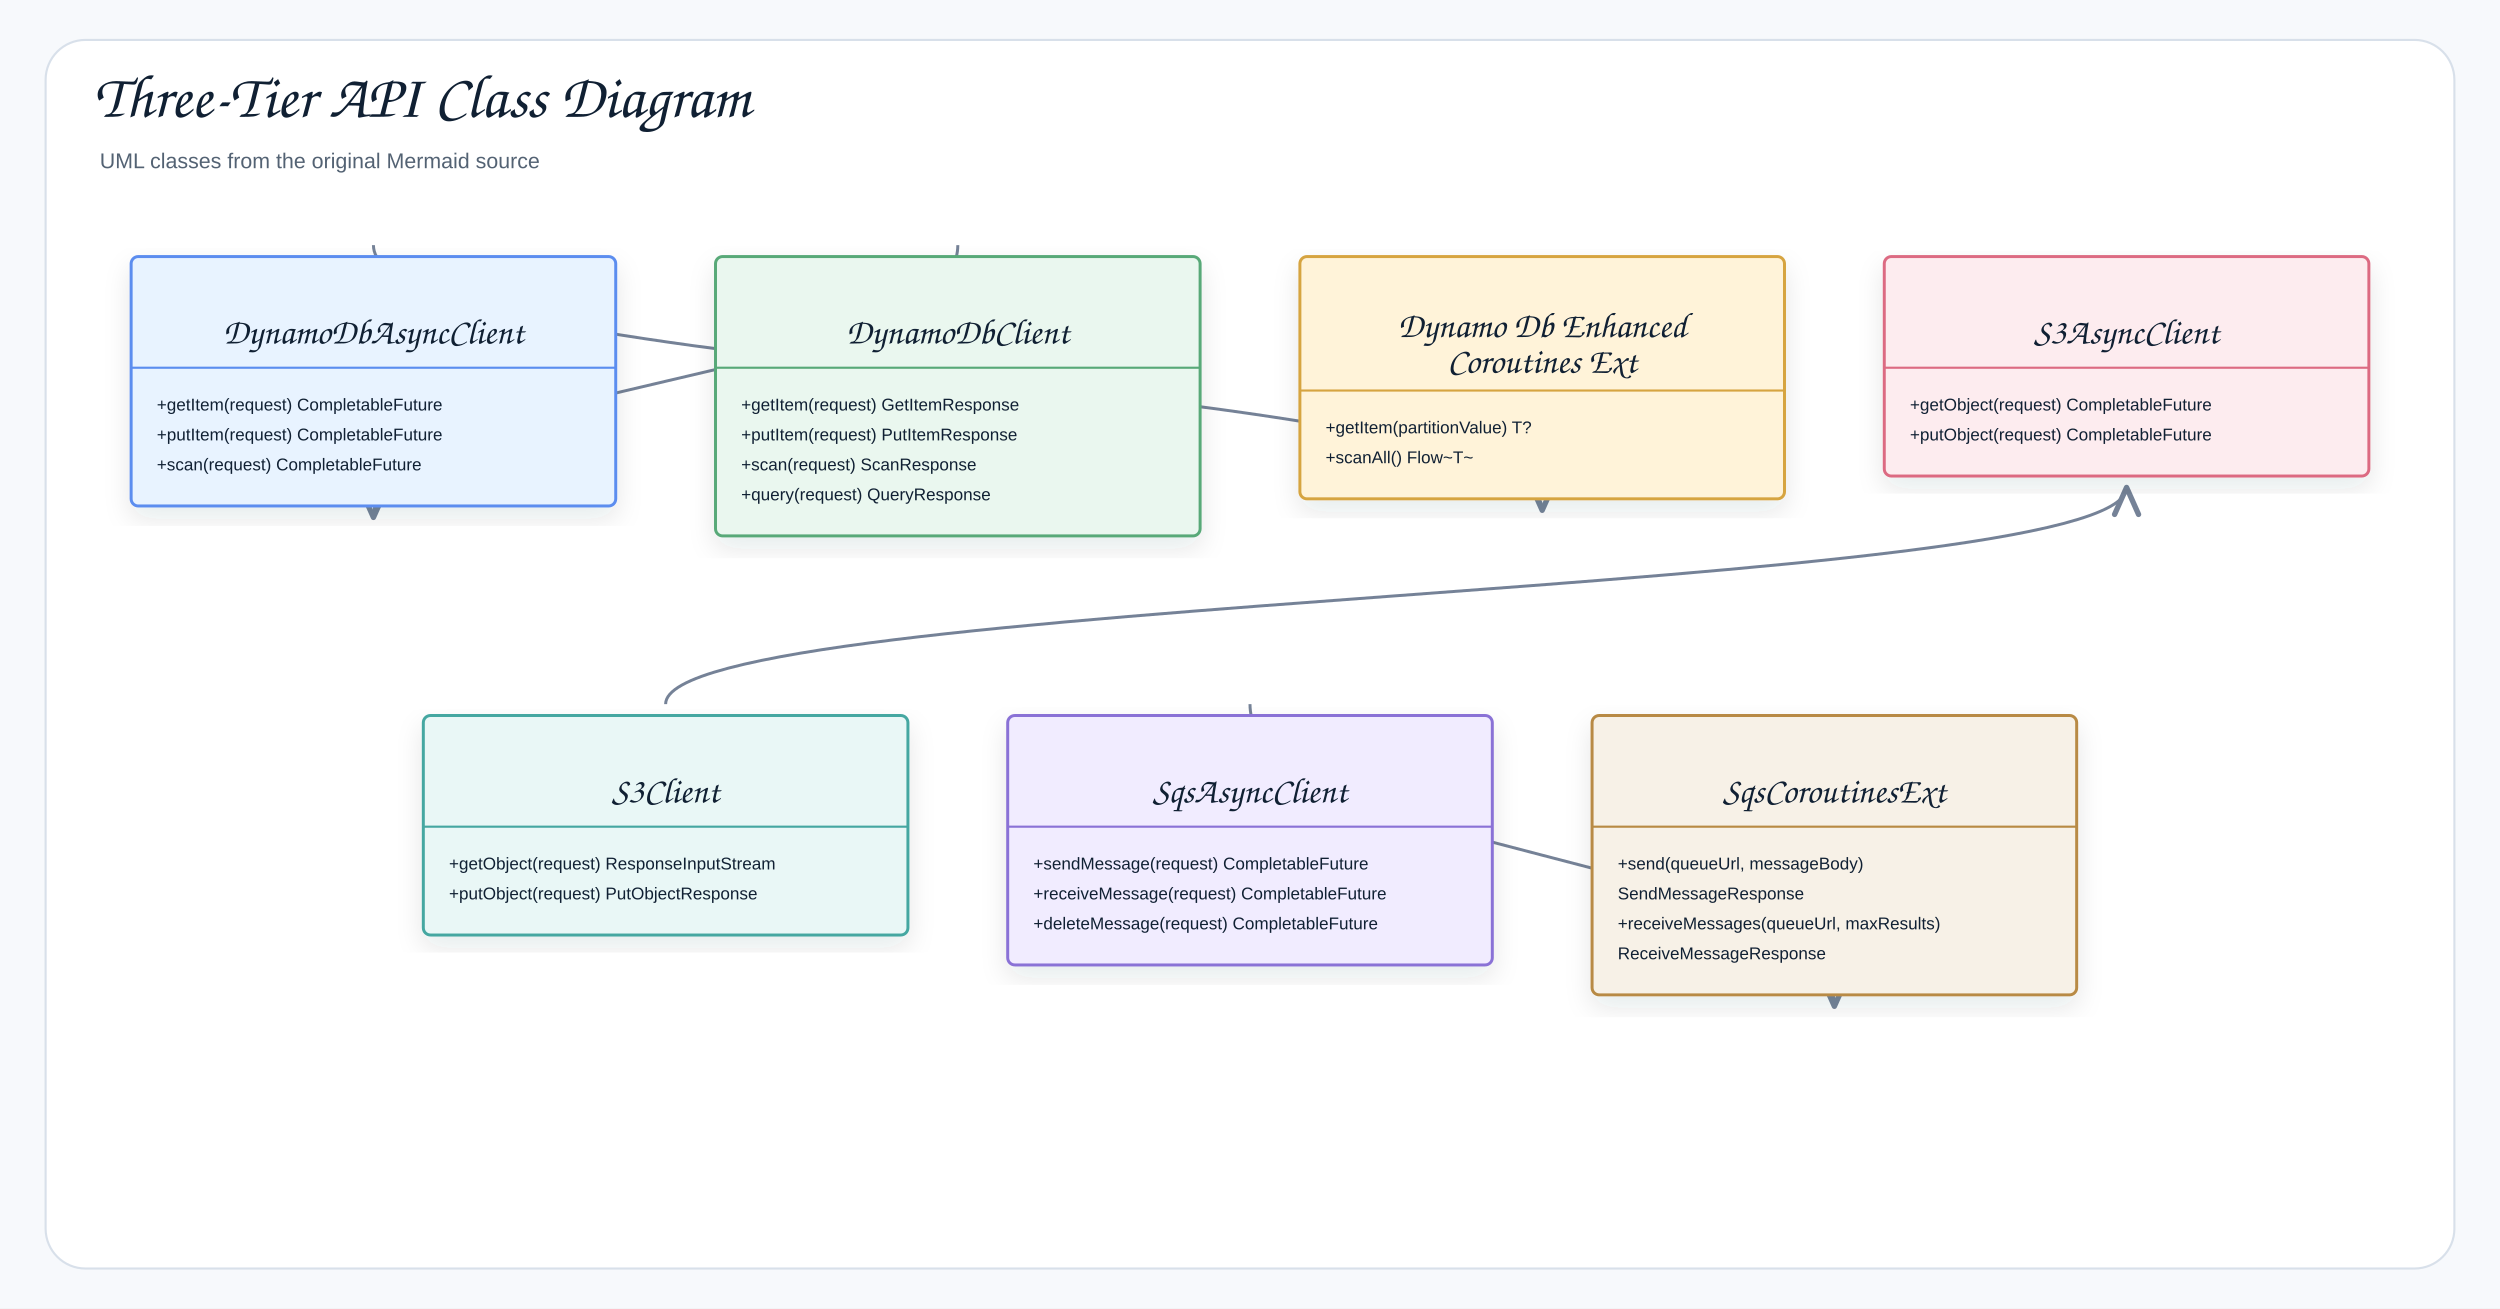
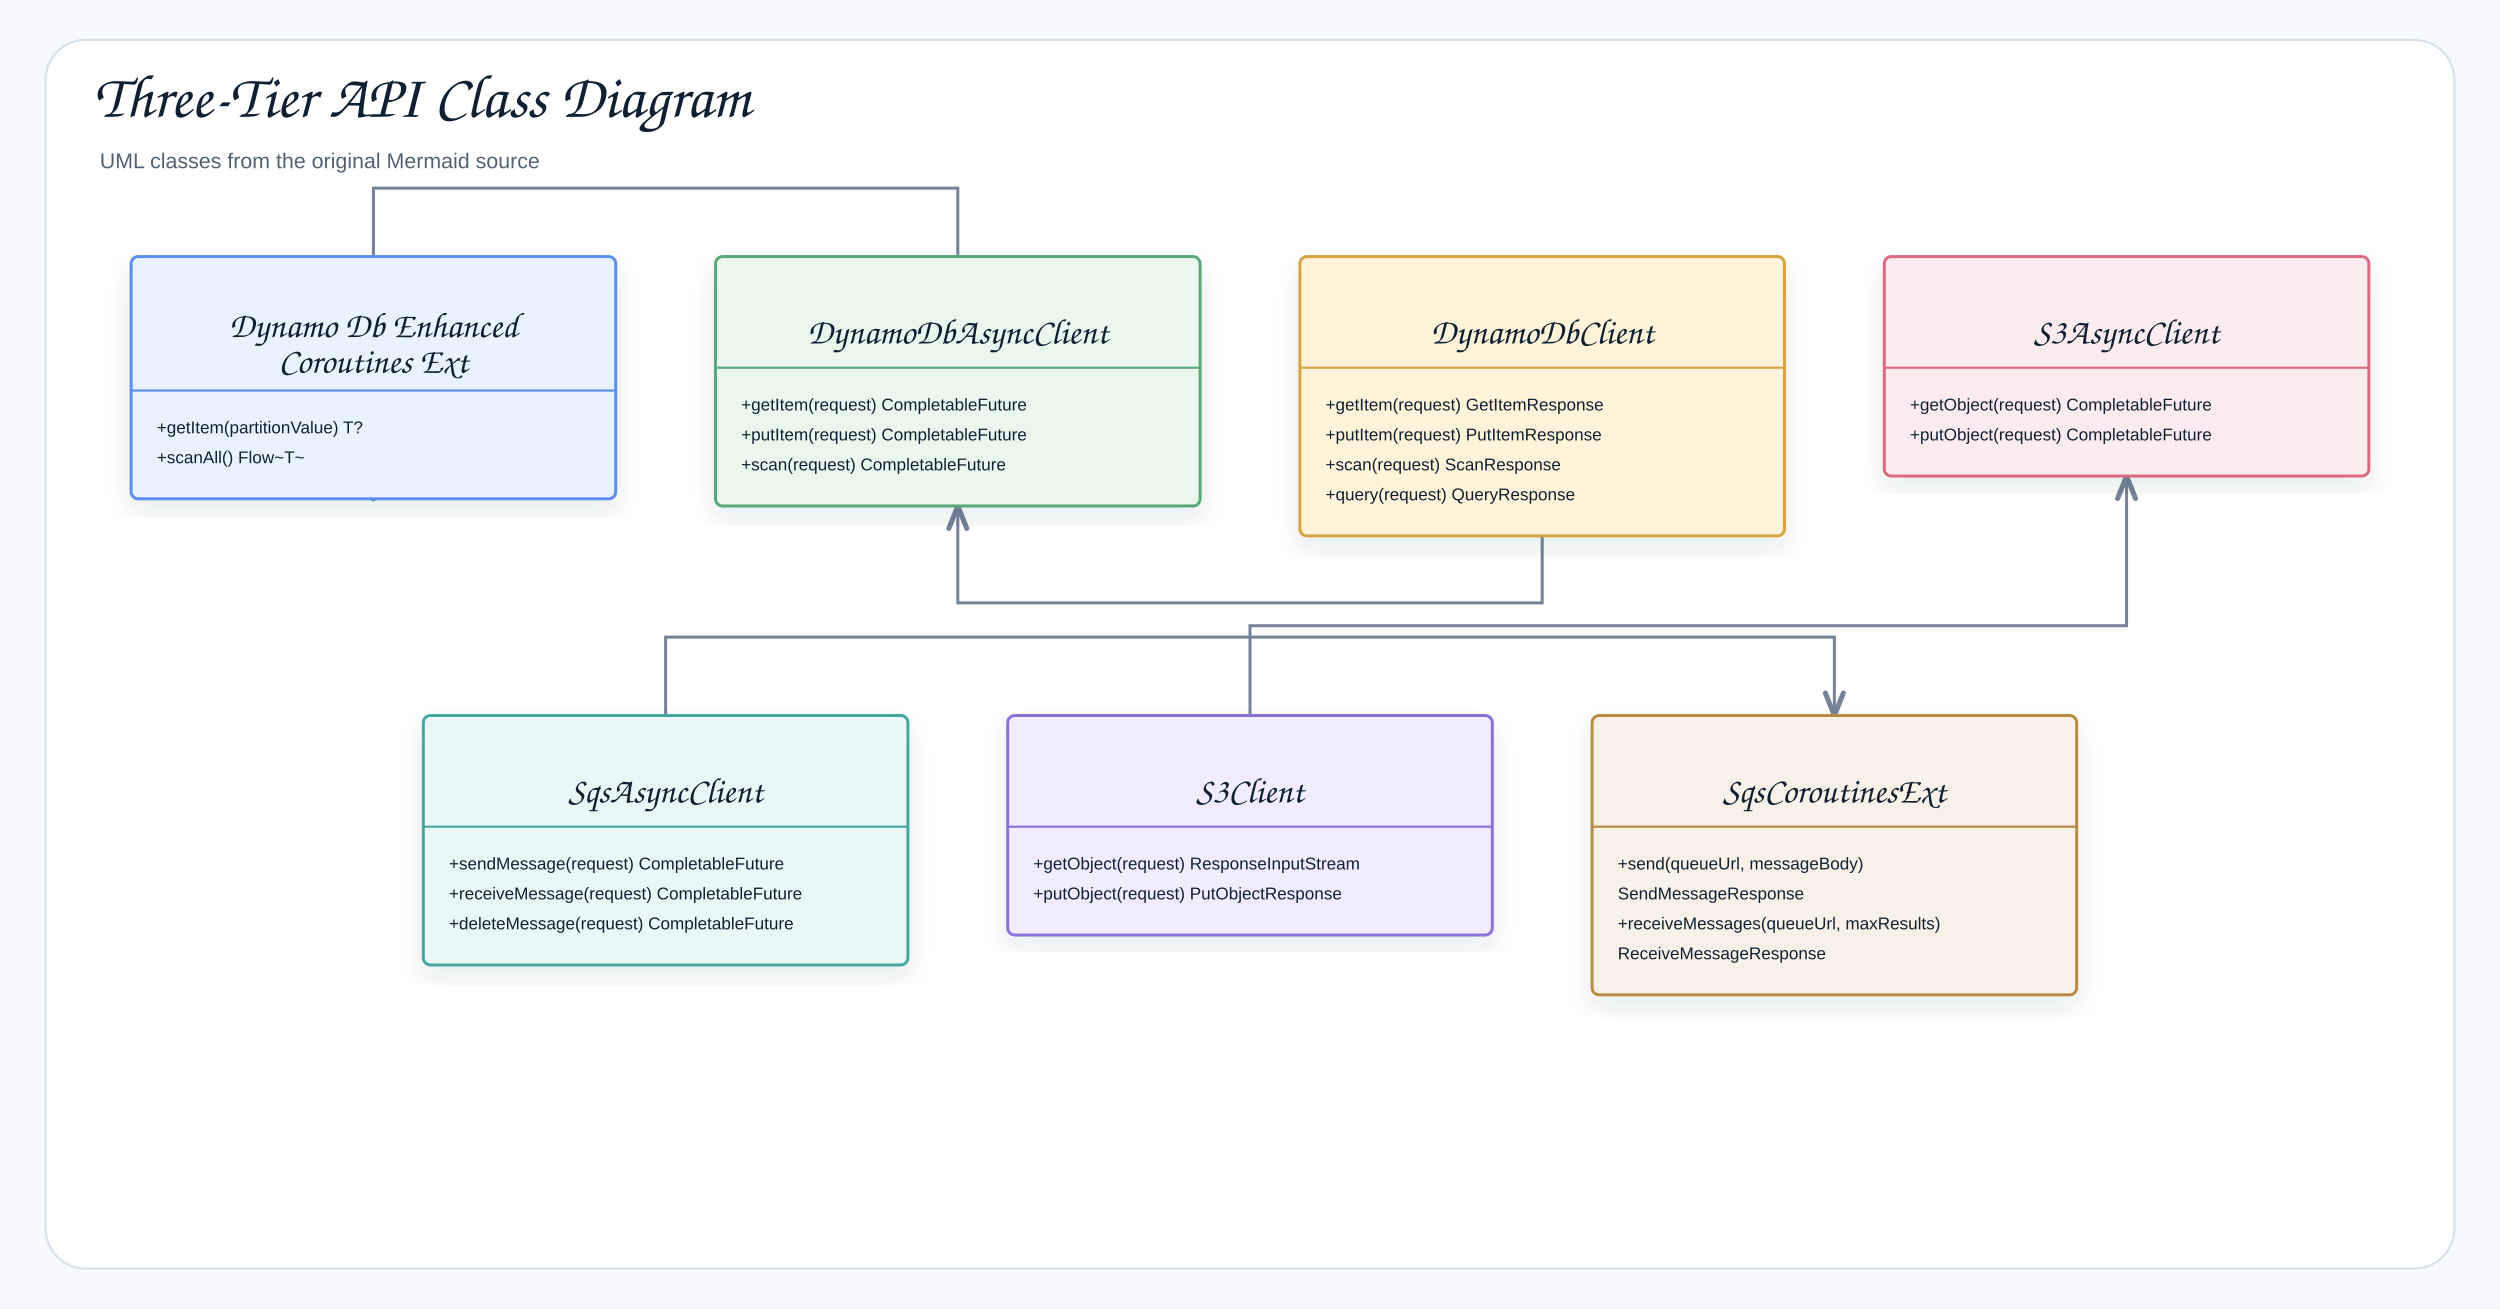
<svg xmlns="http://www.w3.org/2000/svg" width="1754" height="918" viewBox="0 0 1754 918" role="img" aria-label="Three-Tier API Class Diagram">
  <defs>
    <filter id="shadow" x="-8%" y="-8%" width="116%" height="116%">
      <feDropShadow dx="0" dy="8" stdDeviation="9" flood-color="#1f2937" flood-opacity="0.10" />
    </filter>
-     <marker id="openArrow" markerWidth="12" markerHeight="10" refX="10" refY="5" orient="auto" markerUnits="strokeWidth">
-       <path d="M 1 1 L 10 5 L 1 9" fill="none" stroke="#758297" stroke-width="1.8" stroke-linecap="round" stroke-linejoin="round" />
+     <marker id="openArrow" markerWidth="10" markerHeight="8" refX="8.5" refY="4" orient="auto" markerUnits="strokeWidth">
+       <path d="M 1 1 L 8.5 4 L 1 7" fill="none" stroke="#758297" stroke-width="1.7" stroke-linecap="round" stroke-linejoin="round" />
    </marker>
-     <marker id="inherit" markerWidth="14" markerHeight="12" refX="12" refY="6" orient="auto" markerUnits="strokeWidth">
-       <path d="M 0 1 L 12 6 L 0 11 Z" fill="#ffffff" stroke="#758297" stroke-width="1.8" />
+     <marker id="inherit" markerWidth="11" markerHeight="10" refX="9.5" refY="5" orient="auto" markerUnits="strokeWidth">
+       <path d="M 0.5 1 L 9.5 5 L 0.5 9 Z" fill="#ffffff" stroke="#758297" stroke-width="1.7" />
    </marker>
    <style>
    .canvas{fill:#f7f9fc}.frame{fill:#fff;stroke:#d8e0ea;stroke-width:1.5}
    .title{font-family:"Architects Daughter","Comic Sans MS","Comic Sans",cursive;font-size:43px;font-weight:400;fill:#102033}
    .subtitle{font-family:"Comic Sans MS","Comic Sans","Comic Neue",Arial,sans-serif;font-size:15px;font-weight:400;fill:#536273}
    .label{font-family:"Architects Daughter","Comic Sans MS","Comic Sans",cursive;font-size:25px;font-weight:400;fill:#102033}
    .smallLabel{font-family:"Architects Daughter","Comic Sans MS","Comic Sans",cursive;font-size:21px;font-weight:400;fill:#102033}
    .mono{font-family:"Comic Sans MS","Comic Sans","Comic Neue",Arial,sans-serif;font-size:12px;font-weight:400;fill:#102033}
    .small{font-family:"Comic Sans MS","Comic Sans","Comic Neue",Arial,sans-serif;font-size:12px;font-weight:400;fill:#536273}
    .strong{font-family:"Comic Sans MS","Comic Sans","Comic Neue",Arial,sans-serif;font-size:13px;font-weight:400;fill:#102033}
    .card{stroke-width:2.1;filter:url(#shadow)}.compartment{stroke-width:1.5;fill:none}
    .line{stroke:#758297;stroke-width:2.1;fill:none;marker-end:url(#openArrow)}
    .plainLine{stroke:#758297;stroke-width:2.1;fill:none}
    .dashed{stroke:#758297;stroke-width:2.1;stroke-dasharray:7 6;fill:none;marker-end:url(#openArrow)}
    .inheritLine{stroke:#758297;stroke-width:2.2;fill:none;marker-end:url(#inherit)}
    .implLine{stroke:#758297;stroke-width:2.2;stroke-dasharray:8 7;fill:none;marker-end:url(#inherit)}
  </style>
  </defs>
  <rect class="canvas" width="1754" height="918" />
  <rect class="frame" x="32" y="28" width="1690" height="862" rx="28" />
  <text class="title" x="66" y="82">Three-Tier API Class Diagram</text>
  <text class="subtitle" x="70" y="118">UML classes from the original Mermaid source</text>
-   <path class="line" d="M877 494 C877 600 1287 600 1287 706" />
-   <path class="line" d="M467 494 C467 418 1492 418 1492 342" />
-   <path class="line" d="M262 172 C262 265 1082 265 1082 358" />
-   <path class="line" d="M672 172 C672 267.5 262 267.5 262 363" />
+   <path class="line" d="M467 677 L467 447 L1287 447 L1287 502" />
+   <path class="line" d="M877 502 L877 439 L1492 439 L1492 334" />
+   <path class="line" d="M672 180 L672 132 L262 132 L262 350" />
+   <path class="line" d="M1082 180 L1082 423 L672 423 L672 355" />
  <g transform="translate(92,180)">
-     <rect class="card" x="0" y="0" width="340" height="175" rx="5" fill="#E8F3FF" stroke="#5B8DEF" />
-     <line class="compartment" x1="0" y1="78" x2="340" y2="78" stroke="#5B8DEF" />
+     <rect class="card" x="0" y="0" width="340" height="170" rx="5" fill="#E8F3FF" stroke="#5B8DEF" />
+     <line class="compartment" x1="0" y1="94" x2="340" y2="94" stroke="#5B8DEF" />
+     <text class="small" x="170" y="26" text-anchor="middle" />
+     <text class="label" x="170" y="56.5" text-anchor="middle">Dynamo Db Enhanced</text>
+     <text class="label" x="170" y="81.5" text-anchor="middle">Coroutines Ext</text>
+     <text class="mono" x="18" y="124">+getItem(partitionValue) T?</text>
+     <text class="mono" x="18" y="145">+scanAll() Flow~T~</text>
+   </g>
+   <g transform="translate(502,180)">
+     <rect class="card" x="0" y="0" width="340" height="175" rx="5" fill="#EAF7EF" stroke="#58A978" />
+     <line class="compartment" x1="0" y1="78" x2="340" y2="78" stroke="#58A978" />
    <text class="small" x="170" y="26" text-anchor="middle" />
    <text class="label" x="170" y="61" text-anchor="middle">DynamoDbAsyncClient</text>
    <text class="mono" x="18" y="108">+getItem(request) CompletableFuture</text>
    <text class="mono" x="18" y="129">+putItem(request) CompletableFuture</text>
    <text class="mono" x="18" y="150">+scan(request) CompletableFuture</text>
  </g>
-   <g transform="translate(502,180)">
-     <rect class="card" x="0" y="0" width="340" height="196" rx="5" fill="#EAF7EF" stroke="#58A978" />
-     <line class="compartment" x1="0" y1="78" x2="340" y2="78" stroke="#58A978" />
+   <g transform="translate(912,180)">
+     <rect class="card" x="0" y="0" width="340" height="196" rx="5" fill="#FFF3D9" stroke="#D6A441" />
+     <line class="compartment" x1="0" y1="78" x2="340" y2="78" stroke="#D6A441" />
    <text class="small" x="170" y="26" text-anchor="middle" />
    <text class="label" x="170" y="61" text-anchor="middle">DynamoDbClient</text>
    <text class="mono" x="18" y="108">+getItem(request) GetItemResponse</text>
    <text class="mono" x="18" y="129">+putItem(request) PutItemResponse</text>
    <text class="mono" x="18" y="150">+scan(request) ScanResponse</text>
    <text class="mono" x="18" y="171">+query(request) QueryResponse</text>
-   </g>
-   <g transform="translate(912,180)">
-     <rect class="card" x="0" y="0" width="340" height="170" rx="5" fill="#FFF3D9" stroke="#D6A441" />
-     <line class="compartment" x1="0" y1="94" x2="340" y2="94" stroke="#D6A441" />
-     <text class="small" x="170" y="26" text-anchor="middle" />
-     <text class="label" x="170" y="56.5" text-anchor="middle">Dynamo Db Enhanced</text>
-     <text class="label" x="170" y="81.5" text-anchor="middle">Coroutines Ext</text>
-     <text class="mono" x="18" y="124">+getItem(partitionValue) T?</text>
-     <text class="mono" x="18" y="145">+scanAll() Flow~T~</text>
  </g>
  <g transform="translate(1322,180)">
    <rect class="card" x="0" y="0" width="340" height="154" rx="5" fill="#FDECEF" stroke="#DC6B82" />
    <line class="compartment" x1="0" y1="78" x2="340" y2="78" stroke="#DC6B82" />
    <text class="small" x="170" y="26" text-anchor="middle" />
    <text class="label" x="170" y="61" text-anchor="middle">S3AsyncClient</text>
    <text class="mono" x="18" y="108">+getObject(request) CompletableFuture</text>
    <text class="mono" x="18" y="129">+putObject(request) CompletableFuture</text>
  </g>
  <g transform="translate(297,502)">
-     <rect class="card" x="0" y="0" width="340" height="154" rx="5" fill="#E9F7F6" stroke="#45A7A1" />
+     <rect class="card" x="0" y="0" width="340" height="175" rx="5" fill="#E9F7F6" stroke="#45A7A1" />
    <line class="compartment" x1="0" y1="78" x2="340" y2="78" stroke="#45A7A1" />
-     <text class="small" x="170" y="26" text-anchor="middle" />
-     <text class="label" x="170" y="61" text-anchor="middle">S3Client</text>
-     <text class="mono" x="18" y="108">+getObject(request) ResponseInputStream</text>
-     <text class="mono" x="18" y="129">+putObject(request) PutObjectResponse</text>
-   </g>
-   <g transform="translate(707,502)">
-     <rect class="card" x="0" y="0" width="340" height="175" rx="5" fill="#F1ECFF" stroke="#8A72D6" />
-     <line class="compartment" x1="0" y1="78" x2="340" y2="78" stroke="#8A72D6" />
    <text class="small" x="170" y="26" text-anchor="middle" />
    <text class="label" x="170" y="61" text-anchor="middle">SqsAsyncClient</text>
    <text class="mono" x="18" y="108">+sendMessage(request) CompletableFuture</text>
    <text class="mono" x="18" y="129">+receiveMessage(request) CompletableFuture</text>
    <text class="mono" x="18" y="150">+deleteMessage(request) CompletableFuture</text>
+   </g>
+   <g transform="translate(707,502)">
+     <rect class="card" x="0" y="0" width="340" height="154" rx="5" fill="#F1ECFF" stroke="#8A72D6" />
+     <line class="compartment" x1="0" y1="78" x2="340" y2="78" stroke="#8A72D6" />
+     <text class="small" x="170" y="26" text-anchor="middle" />
+     <text class="label" x="170" y="61" text-anchor="middle">S3Client</text>
+     <text class="mono" x="18" y="108">+getObject(request) ResponseInputStream</text>
+     <text class="mono" x="18" y="129">+putObject(request) PutObjectResponse</text>
  </g>
  <g transform="translate(1117,502)">
    <rect class="card" x="0" y="0" width="340" height="196" rx="5" fill="#F7F1E7" stroke="#B88A44" />
    <line class="compartment" x1="0" y1="78" x2="340" y2="78" stroke="#B88A44" />
    <text class="small" x="170" y="26" text-anchor="middle" />
    <text class="label" x="170" y="61" text-anchor="middle">SqsCoroutinesExt</text>
    <text class="mono" x="18" y="108">+send(queueUrl, messageBody)</text>
    <text class="mono" x="18" y="129">SendMessageResponse</text>
    <text class="mono" x="18" y="150">+receiveMessages(queueUrl, maxResults)</text>
    <text class="mono" x="18" y="171">ReceiveMessageResponse</text>
  </g>
</svg>
